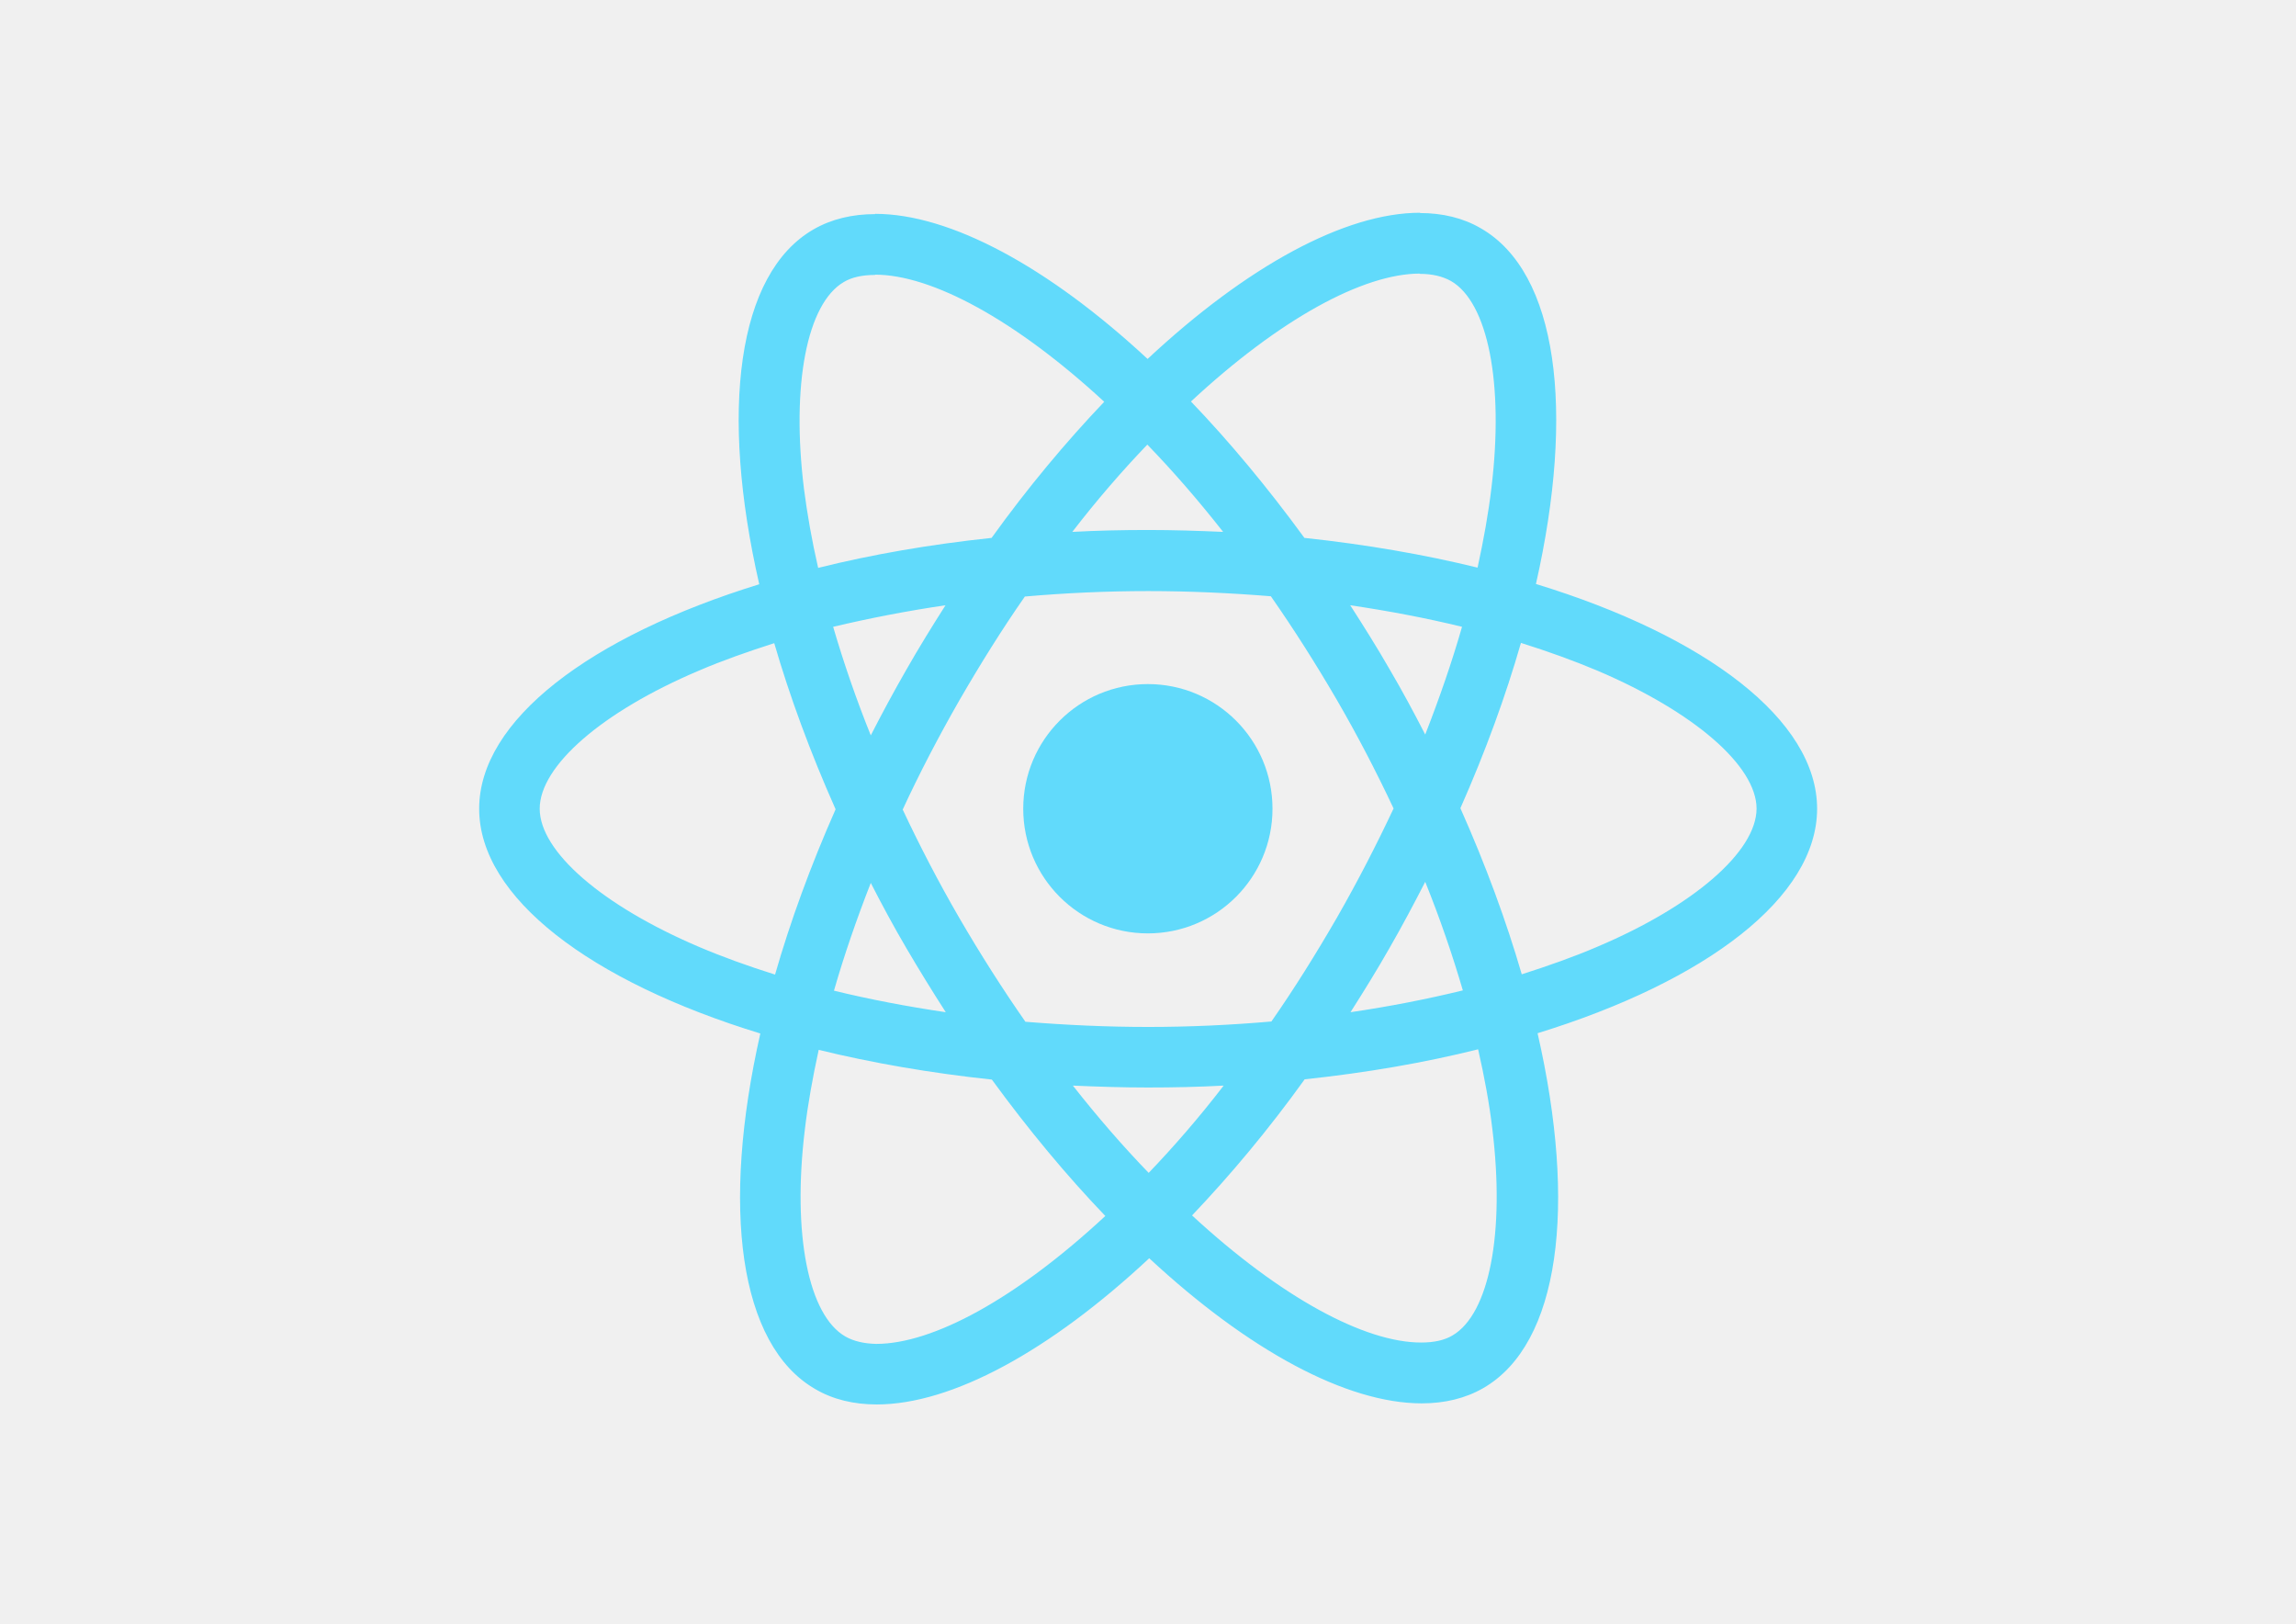
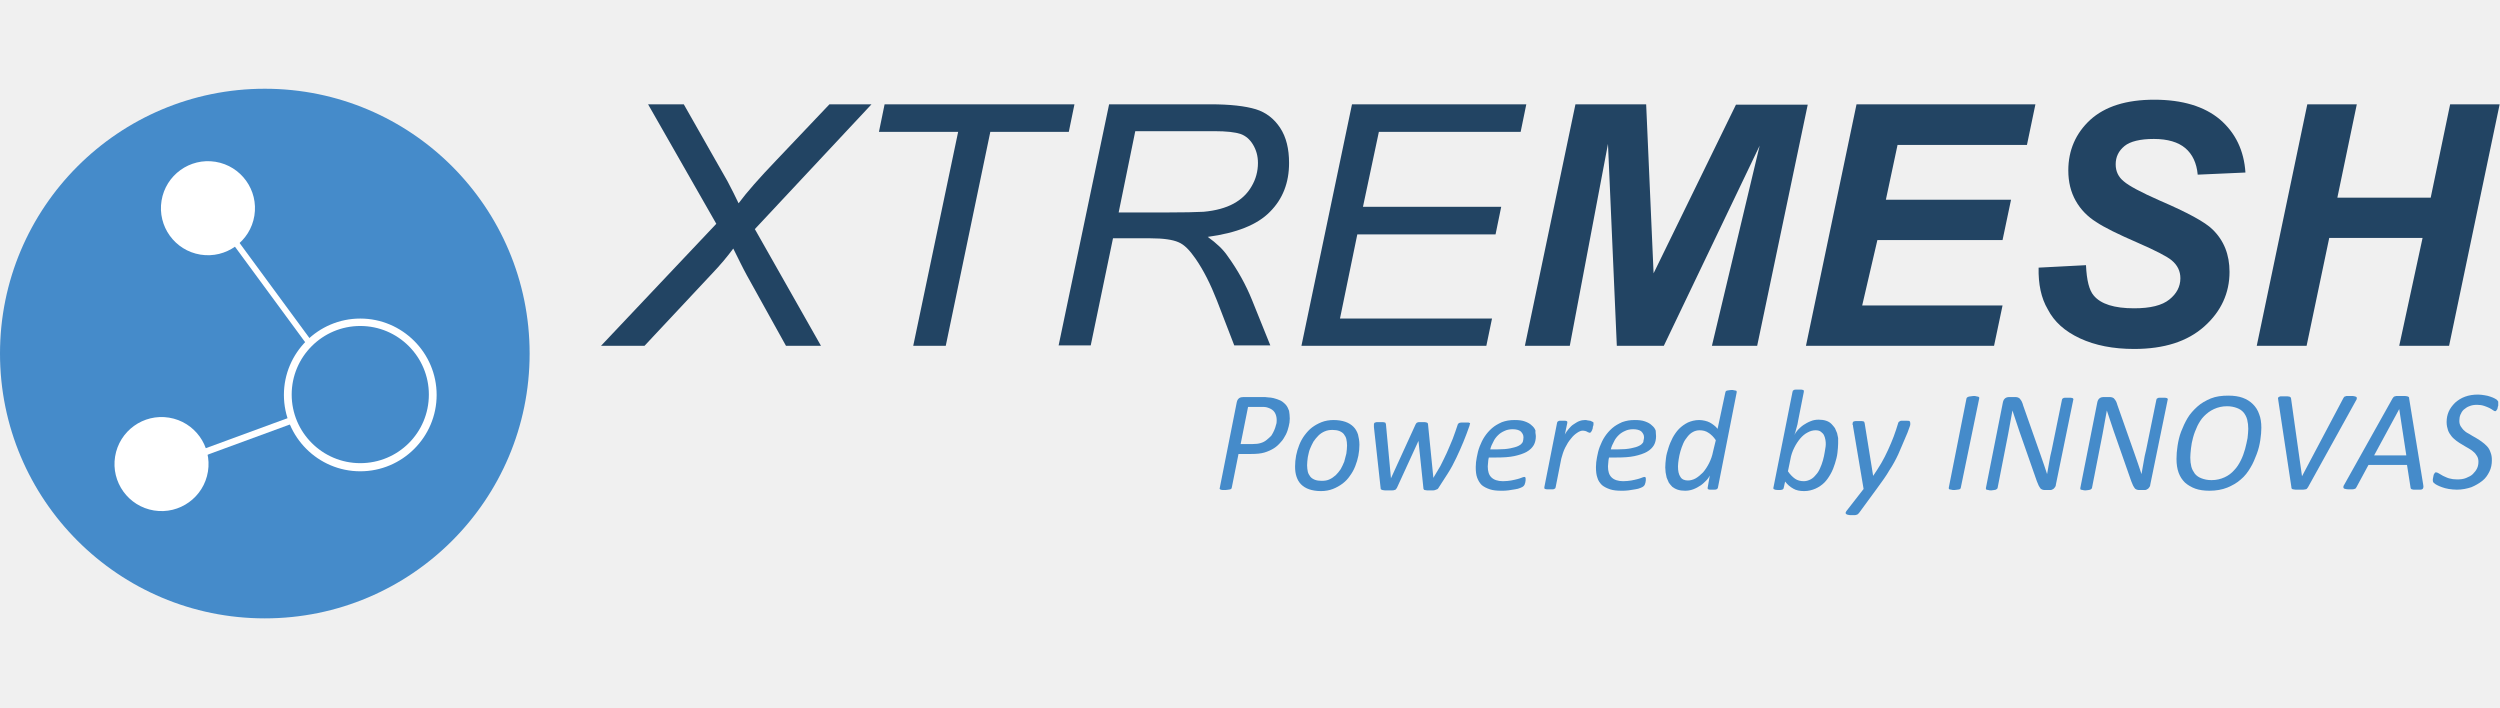
- <svg xmlns="http://www.w3.org/2000/svg" viewBox="0 0 841.9 595.3">
-   <g fill="#61DAFB">
-     <path d="M666.3 296.5c0-32.5-40.7-63.3-103.1-82.4 14.4-63.6 8-114.2-20.2-130.4-6.5-3.8-14.1-5.6-22.4-5.6v22.3c4.6 0 8.3.9 11.4 2.6 13.6 7.8 19.5 37.5 14.9 75.7-1.1 9.4-2.9 19.3-5.1 29.4-19.6-4.8-41-8.5-63.5-10.9-13.5-18.5-27.5-35.3-41.6-50 32.6-30.3 63.2-46.9 84-46.9V78c-27.5 0-63.5 19.6-99.9 53.6-36.4-33.8-72.4-53.2-99.9-53.2v22.3c20.7 0 51.4 16.5 84 46.6-14 14.7-28 31.4-41.3 49.9-22.6 2.4-44 6.1-63.6 11-2.3-10-4-19.7-5.2-29-4.7-38.2 1.1-67.9 14.6-75.8 3-1.8 6.9-2.6 11.5-2.6V78.5c-8.4 0-16 1.8-22.6 5.6-28.1 16.2-34.4 66.7-19.9 130.1-62.2 19.2-102.7 49.9-102.7 82.3 0 32.5 40.7 63.3 103.1 82.4-14.4 63.6-8 114.2 20.2 130.4 6.5 3.8 14.1 5.6 22.5 5.6 27.5 0 63.5-19.6 99.9-53.6 36.4 33.8 72.4 53.2 99.9 53.2 8.4 0 16-1.8 22.6-5.6 28.1-16.2 34.4-66.7 19.9-130.1 62-19.1 102.5-49.9 102.5-82.3zm-130.2-66.7c-3.7 12.9-8.3 26.2-13.5 39.5-4.1-8-8.4-16-13.1-24-4.6-8-9.5-15.8-14.4-23.4 14.2 2.1 27.9 4.7 41 7.9zm-45.8 106.5c-7.8 13.5-15.8 26.3-24.1 38.2-14.9 1.3-30 2-45.2 2-15.1 0-30.2-.7-45-1.9-8.3-11.9-16.4-24.6-24.2-38-7.6-13.1-14.5-26.4-20.8-39.8 6.2-13.4 13.2-26.8 20.7-39.9 7.8-13.5 15.8-26.3 24.1-38.2 14.9-1.3 30-2 45.2-2 15.1 0 30.2.7 45 1.9 8.3 11.9 16.4 24.6 24.2 38 7.6 13.1 14.5 26.4 20.8 39.8-6.3 13.4-13.2 26.8-20.7 39.9zm32.3-13c5.4 13.4 10 26.8 13.8 39.8-13.1 3.2-26.9 5.9-41.2 8 4.9-7.7 9.8-15.6 14.4-23.7 4.6-8 8.9-16.1 13-24.1zM421.2 430c-9.3-9.6-18.6-20.3-27.8-32 9 .4 18.2.7 27.5.7 9.4 0 18.7-.2 27.8-.7-9 11.7-18.3 22.4-27.5 32zm-74.4-58.9c-14.2-2.1-27.9-4.7-41-7.9 3.7-12.9 8.3-26.2 13.5-39.5 4.1 8 8.4 16 13.1 24 4.7 8 9.5 15.8 14.4 23.4zM420.7 163c9.3 9.6 18.6 20.3 27.8 32-9-.4-18.2-.7-27.5-.7-9.4 0-18.7.2-27.8.7 9-11.7 18.3-22.4 27.5-32zm-74 58.9c-4.9 7.7-9.8 15.6-14.4 23.7-4.6 8-8.9 16-13 24-5.4-13.4-10-26.8-13.8-39.8 13.1-3.1 26.9-5.8 41.2-7.9zm-90.5 125.2c-35.4-15.1-58.3-34.9-58.3-50.6 0-15.7 22.9-35.6 58.3-50.6 8.6-3.7 18-7 27.7-10.1 5.7 19.6 13.2 40 22.5 60.9-9.2 20.8-16.6 41.1-22.2 60.6-9.9-3.1-19.3-6.5-28-10.2zM310 490c-13.6-7.8-19.5-37.5-14.9-75.7 1.1-9.4 2.9-19.3 5.1-29.4 19.6 4.8 41 8.5 63.5 10.9 13.5 18.5 27.5 35.3 41.6 50-32.6 30.3-63.2 46.9-84 46.9-4.5-.1-8.3-1-11.3-2.7zm237.2-76.2c4.7 38.2-1.1 67.9-14.6 75.8-3 1.8-6.9 2.6-11.5 2.6-20.7 0-51.4-16.5-84-46.6 14-14.7 28-31.4 41.3-49.9 22.6-2.4 44-6.1 63.6-11 2.3 10.1 4.1 19.8 5.2 29.1zm38.5-66.7c-8.6 3.7-18 7-27.7 10.1-5.7-19.6-13.2-40-22.5-60.9 9.2-20.8 16.6-41.1 22.2-60.6 9.9 3.1 19.3 6.5 28.1 10.2 35.4 15.1 58.3 34.9 58.3 50.6-.1 15.7-23 35.6-58.4 50.6zM320.8 78.4z" />
-     <circle cx="420.9" cy="296.5" r="45.7" />
-     <path d="M520.5 78.1z" />
+ <svg xmlns="http://www.w3.org/2000/svg" version="1.1" id="Warstwa_1" x="0px" y="0px" viewBox="0 0 707.1 200" style="enable-background:new 0 0 707.1 200;" xml:space="preserve">
+   <style type="text/css">
+ 	.st0{fill-rule:evenodd;clip-rule:evenodd;fill:#458BCA;}
+ 	.st1{fill:#FFFFFF;}
+ 	.st2{fill:#224463;}
+ 	.st3{fill:#458BCA;}
+ </style>
+   <g>
+     <g>
+       <g id="Forme_1_5_">
+         <g>
+           <circle class="st0" cx="74.9" cy="100" r="74.9" />
+         </g>
+       </g>
+       <ellipse transform="matrix(0.1602 -0.9871 0.9871 0.1602 -8.7573 107.5927)" class="st1" cx="58.9" cy="58.9" rx="13.3" ry="13.3" />
+       <rect x="57.3" y="122.4" transform="matrix(0.9387 -0.3446 0.3446 0.9387 -38.1864 31.7703)" class="st1" width="25.9" height="1.9" />
+       <ellipse transform="matrix(0.1602 -0.9871 0.9871 0.1602 -91.2433 155.3316)" class="st1" cx="45.7" cy="131.3" rx="13.3" ry="13.3" />
+       <polygon class="st1" points="63.9,66.3 64.8,64.7 88.1,96.4 87.2,98   " />
+       <path class="st1" d="M101.9,90.1c-11.9,0-21.6,9.7-21.6,21.6c0,11.9,9.7,21.6,21.6,21.6c11.9,0,21.6-9.7,21.6-21.6    C123.5,99.8,113.8,90.1,101.9,90.1z M101.9,131c-10.7,0-19.4-8.7-19.4-19.4c0-10.7,8.7-19.4,19.4-19.4c10.7,0,19.4,8.7,19.4,19.4    C121.3,122.4,112.6,131,101.9,131z" />
+     </g>
+     <g>
+       <path class="st2" d="M170,97.8l32.6-34.5l-19.3-33.8h10.1l8.8,15.5c2.3,4.1,3.7,6.4,4,7.1c0.8,1.5,1.7,3.3,2.7,5.4    c2.3-3.1,5.9-7.2,10.7-12.2l15-15.8h11.9l-33,35.3l18.7,33h-9.9l-11.1-20c-1.1-2-2.3-4.5-3.8-7.5c-1.7,2.3-3.7,4.7-6.1,7.2    l-19,20.3H170z" />
+       <path class="st2" d="M258.3,97.8L271,37.3h-22.4l1.6-7.8h53.7l-1.6,7.8h-22.2l-12.6,60.5H258.3z" />
+       <path class="st2" d="M299.4,97.8l14.3-68.3h28.6c5.7,0,9.9,0.5,12.9,1.4c2.9,0.9,5.2,2.7,6.9,5.3c1.7,2.6,2.5,5.9,2.5,9.9    c0,5.6-1.8,10.2-5.4,13.8c-3.6,3.7-9.5,6-17.6,7.1c2.5,1.8,4.4,3.6,5.6,5.4c2.9,4,5.2,8.2,6.9,12.4l5.2,12.9h-10.2l-4.9-12.7    c-1.8-4.6-3.8-8.6-6.1-11.9c-1.6-2.3-3.1-3.9-4.8-4.6c-1.6-0.7-4.2-1.1-7.9-1.1h-10.6l-6.3,30.3H299.4z M316.4,60.1H329    c5.8,0,9.6-0.1,11.4-0.2c3.4-0.3,6.3-1.1,8.5-2.3c2.2-1.2,3.9-2.8,5.1-4.9c1.2-2,1.8-4.3,1.8-6.6c0-2-0.5-3.7-1.4-5.2    c-0.9-1.5-2.1-2.5-3.5-3c-1.5-0.5-3.9-0.8-7.5-0.8h-22.3L316.4,60.1z" />
+       <path class="st2" d="M368.1,97.8l14.3-68.3h49.3l-1.6,7.8h-40.1l-4.5,21.2h39.1l-1.6,7.8h-39.1l-4.9,23.8h43l-1.6,7.7H368.1z" />
+       <path class="st2" d="M470.6,97.8h-13.3l-2.5-57.1L444,97.8h-12.7l14.3-68.3h20l2.1,47.8L491,29.6h20.3L497,97.8h-12.8l13.5-56.6    L470.6,97.8z" />
+       <path class="st2" d="M510.8,97.8l14.3-68.3h50.6L573.3,41h-36.6l-3.3,15.5h35.4l-2.4,11.4h-35.4l-4.3,18.5h39.7l-2.4,11.4H510.8z" />
+       <path class="st2" d="M576.6,75.7L590,75c0.2,4.3,0.9,7.1,2.2,8.6c2,2.4,5.8,3.6,11.4,3.6c4.6,0,7.9-0.8,10-2.5    c2-1.6,3.1-3.6,3.1-6c0-2-0.8-3.7-2.5-5.1c-1.2-1-4.4-2.7-9.7-5c-5.3-2.3-9.2-4.2-11.6-5.8c-2.4-1.5-4.4-3.5-5.8-6    c-1.4-2.5-2.1-5.3-2.1-8.6c0-5.7,2.1-10.5,6.2-14.3c4.2-3.8,10.2-5.7,18.1-5.7c8,0,14.2,1.9,18.6,5.6c4.4,3.8,6.8,8.8,7.2,15    l-13.5,0.6c-0.3-3.3-1.5-5.8-3.5-7.5c-2-1.7-5-2.6-8.9-2.6c-3.9,0-6.7,0.7-8.3,2c-1.7,1.4-2.5,3.1-2.5,5.2c0,2,0.8,3.6,2.3,4.8    c1.5,1.3,4.9,3.1,10.1,5.4c7.9,3.4,12.9,6.1,15,8.2c3.2,3.1,4.8,7.1,4.8,12c0,6-2.4,11.2-7.1,15.4c-4.8,4.3-11.4,6.4-19.9,6.4    c-5.9,0-11-1-15.3-3c-4.3-2-7.3-4.7-9.1-8.2C577.3,84.3,576.5,80.3,576.6,75.7z" />
+       <path class="st2" d="M685.2,67.3h-26.4l-6.4,30.5h-14.1l14.3-68.3h14l-5.5,26.4h26.4l5.5-26.4h14l-14.3,68.3h-14.1L685.2,67.3z" />
+     </g>
+     <g>
+       <path class="st3" d="M364.8,118.4c0,0.7-0.1,1.5-0.3,2.2c-0.2,0.8-0.4,1.5-0.8,2.3c-0.4,0.7-0.8,1.5-1.4,2.1    c-0.6,0.7-1.2,1.3-2,1.8c-0.8,0.5-1.7,0.9-2.7,1.2c-1,0.3-2.3,0.4-3.7,0.4h-3.6l-1.9,9.5c0,0.1-0.1,0.2-0.1,0.3    c-0.1,0.1-0.2,0.1-0.3,0.2c-0.2,0-0.3,0.1-0.6,0.1c-0.2,0-0.5,0.1-0.8,0.1c-0.3,0-0.6,0-0.8,0c-0.2,0-0.4-0.1-0.5-0.1    c-0.1,0-0.2-0.1-0.3-0.2c0-0.1-0.1-0.2,0-0.3l4.8-24.2c0.1-0.5,0.3-0.9,0.7-1.2c0.3-0.2,0.7-0.3,1.2-0.3h5.2c0.7,0,1.3,0,1.8,0.1    c0.5,0,1,0.1,1.5,0.2c0.7,0.2,1.4,0.4,2,0.7c0.6,0.3,1.1,0.8,1.5,1.2c0.4,0.5,0.7,1.1,0.9,1.7    C364.7,116.9,364.8,117.6,364.8,118.4z M361.1,118.8c0-0.8-0.2-1.6-0.6-2.2c-0.4-0.6-1-1-1.9-1.3c-0.3-0.1-0.7-0.2-1.1-0.2    c-0.4,0-0.8,0-1.3,0H353l-2.1,10.5h3.3c1,0,1.8-0.1,2.4-0.3c0.7-0.2,1.2-0.5,1.7-0.9c0.5-0.4,0.9-0.8,1.3-1.2    c0.3-0.5,0.6-1,0.8-1.5c0.2-0.5,0.4-1,0.5-1.5C361.1,119.7,361.1,119.2,361.1,118.8z" />
+       <path class="st3" d="M384.5,125.8c0,1-0.1,2-0.3,3.1c-0.2,1-0.5,2-0.9,3c-0.4,1-0.9,1.9-1.5,2.7c-0.6,0.9-1.3,1.6-2.1,2.2    c-0.8,0.6-1.7,1.1-2.7,1.5c-1,0.4-2.2,0.6-3.4,0.6c-1.3,0-2.4-0.2-3.3-0.5c-0.9-0.3-1.7-0.8-2.3-1.4c-0.6-0.6-1-1.3-1.3-2.2    c-0.3-0.9-0.4-1.8-0.4-2.9c0-1,0.1-2,0.3-3.1c0.2-1,0.5-2,0.9-3c0.4-1,0.9-1.9,1.5-2.7s1.3-1.6,2.1-2.2c0.8-0.6,1.7-1.1,2.7-1.5    c1-0.4,2.2-0.6,3.4-0.6c1.3,0,2.4,0.2,3.3,0.5c0.9,0.3,1.7,0.8,2.3,1.4c0.6,0.6,1,1.3,1.3,2.2    C384.3,123.7,384.5,124.7,384.5,125.8z M381,126c0-0.7-0.1-1.3-0.2-1.8c-0.1-0.5-0.4-1-0.7-1.4c-0.3-0.4-0.8-0.7-1.3-0.9    c-0.5-0.2-1.2-0.3-1.9-0.3c-0.8,0-1.5,0.1-2.2,0.4c-0.7,0.3-1.3,0.7-1.8,1.2c-0.5,0.5-1,1.1-1.4,1.7c-0.4,0.7-0.7,1.4-1,2.1    c-0.3,0.7-0.4,1.5-0.6,2.3c-0.1,0.8-0.2,1.6-0.2,2.3c0,0.7,0.1,1.3,0.2,1.8c0.1,0.5,0.4,1,0.7,1.4c0.3,0.4,0.8,0.7,1.3,0.9    c0.5,0.2,1.2,0.3,1.9,0.3c0.8,0,1.6-0.1,2.2-0.4c0.7-0.3,1.2-0.7,1.8-1.2c0.5-0.5,1-1.1,1.4-1.7c0.4-0.7,0.7-1.4,1-2.1    c0.2-0.8,0.4-1.5,0.6-2.3C380.9,127.5,381,126.7,381,126z" />
+       <path class="st3" d="M415.8,119.6c0,0.1,0,0.3-0.1,0.5c0,0.2-0.1,0.3-0.1,0.4c-0.5,1.5-1.1,3-1.7,4.5s-1.3,3-2,4.5    c-0.7,1.5-1.5,3-2.4,4.4s-1.8,2.8-2.7,4.2c-0.1,0.1-0.2,0.3-0.4,0.3c-0.1,0.1-0.3,0.1-0.5,0.2s-0.4,0.1-0.6,0.1    c-0.2,0-0.5,0-0.8,0c-0.4,0-0.6,0-0.9,0c-0.2,0-0.4-0.1-0.6-0.1s-0.2-0.1-0.3-0.2c-0.1-0.1-0.1-0.2-0.1-0.3l-1.4-13.4l-6.1,13.3    c-0.1,0.1-0.2,0.3-0.3,0.4c-0.1,0.1-0.2,0.2-0.4,0.2c-0.2,0.1-0.4,0.1-0.7,0.1c-0.3,0-0.6,0-1,0c-0.4,0-0.7,0-1,0    c-0.3,0-0.5-0.1-0.7-0.1c-0.2-0.1-0.3-0.1-0.4-0.2c-0.1-0.1-0.1-0.2-0.1-0.3l-1.9-17.3c0-0.1,0-0.2,0-0.4c0-0.1,0-0.2,0-0.3    c0-0.2,0-0.3,0.1-0.4c0.1-0.1,0.1-0.2,0.3-0.2c0.1-0.1,0.3-0.1,0.5-0.1c0.2,0,0.5,0,0.9,0c0.4,0,0.6,0,0.8,0    c0.2,0,0.4,0.1,0.5,0.1c0.1,0,0.2,0.1,0.2,0.2c0,0.1,0.1,0.2,0.1,0.3l1.4,15.1v0.2l0.1-0.2l6.9-15.1c0.1-0.1,0.1-0.2,0.2-0.3    c0.1-0.1,0.2-0.2,0.3-0.2c0.1-0.1,0.3-0.1,0.5-0.1c0.2,0,0.5,0,0.8,0c0.3,0,0.6,0,0.8,0c0.2,0,0.4,0.1,0.5,0.1    c0.1,0,0.2,0.1,0.3,0.2c0.1,0.1,0.1,0.2,0.1,0.3l1.5,15v0.2l0.1-0.2c0.6-1,1.2-2,1.9-3.2c0.6-1.2,1.2-2.4,1.8-3.7s1.1-2.6,1.7-4    c0.5-1.4,1-2.7,1.4-4c0-0.1,0.1-0.2,0.2-0.3c0.1-0.1,0.2-0.2,0.3-0.2c0.1,0,0.3-0.1,0.6-0.1c0.2,0,0.5,0,0.9,0c0.3,0,0.6,0,0.8,0    c0.2,0,0.4,0,0.5,0.1c0.1,0,0.2,0.1,0.2,0.1C415.8,119.4,415.8,119.5,415.8,119.6z" />
+       <path class="st3" d="M434.4,123.4c0,0.9-0.2,1.8-0.6,2.5s-1.1,1.4-2,1.9c-0.9,0.5-2.1,0.9-3.5,1.2c-1.4,0.3-3.1,0.4-5.1,0.4h-2.1    c-0.1,0.4-0.2,0.9-0.2,1.3c0,0.4-0.1,0.8-0.1,1.2c0,1.4,0.3,2.4,1,3.1c0.7,0.7,1.8,1.1,3.3,1.1c0.9,0,1.6-0.1,2.3-0.2    c0.7-0.1,1.3-0.3,1.8-0.4c0.5-0.1,0.9-0.3,1.2-0.4c0.3-0.1,0.5-0.2,0.7-0.2s0.2,0,0.3,0.1c0.1,0.1,0.1,0.2,0.1,0.4    c0,0.1,0,0.3,0,0.5c0,0.2-0.1,0.4-0.1,0.6c-0.1,0.2-0.1,0.4-0.2,0.6c-0.1,0.2-0.2,0.3-0.3,0.4c-0.2,0.2-0.4,0.3-0.9,0.5    c-0.4,0.2-0.9,0.3-1.5,0.4c-0.6,0.1-1.2,0.2-1.9,0.3c-0.7,0.1-1.3,0.1-2,0.1c-1.2,0-2.3-0.1-3.2-0.4s-1.7-0.7-2.3-1.2    c-0.6-0.6-1-1.3-1.3-2.1c-0.3-0.8-0.4-1.8-0.4-3c0-0.9,0.1-1.8,0.3-2.8c0.2-1,0.4-2,0.8-3c0.4-1,0.8-1.9,1.4-2.8    c0.6-0.9,1.3-1.7,2.1-2.4c0.8-0.7,1.7-1.2,2.8-1.7c1.1-0.4,2.2-0.6,3.6-0.6c1.1,0,2.1,0.1,2.9,0.4c0.8,0.3,1.4,0.6,1.9,1.1    c0.5,0.4,0.9,0.9,1.1,1.5C434.2,122.4,434.4,122.9,434.4,123.4z M430.9,123.7c0-0.7-0.3-1.2-0.8-1.7c-0.5-0.4-1.3-0.6-2.3-0.6    c-0.9,0-1.7,0.2-2.3,0.5c-0.7,0.3-1.3,0.7-1.8,1.2c-0.5,0.5-1,1.1-1.3,1.8c-0.4,0.7-0.7,1.4-0.9,2.2h2.1c1.4,0,2.6-0.1,3.6-0.3    c1-0.2,1.7-0.4,2.3-0.7s1-0.7,1.2-1.1C430.8,124.6,430.9,124.2,430.9,123.7z" />
+       <path class="st3" d="M450.7,119.7c0,0.1,0,0.2,0,0.3c0,0.2,0,0.3-0.1,0.5s-0.1,0.4-0.1,0.6c-0.1,0.2-0.1,0.4-0.2,0.6    c-0.1,0.2-0.2,0.3-0.3,0.5c-0.1,0.1-0.2,0.2-0.3,0.2c-0.1,0-0.2,0-0.4-0.1c-0.1,0-0.3-0.1-0.4-0.2c-0.2-0.1-0.3-0.1-0.5-0.2    c-0.2,0-0.4-0.1-0.7-0.1c-0.5,0-1,0.2-1.6,0.6c-0.6,0.4-1.2,0.9-1.8,1.7c-0.6,0.7-1.1,1.5-1.6,2.5c-0.5,1-0.8,2-1.1,3.1l-1.6,8.1    c0,0.1-0.1,0.2-0.1,0.3c-0.1,0.1-0.2,0.1-0.3,0.2c-0.1,0.1-0.3,0.1-0.5,0.1c-0.2,0-0.5,0-0.8,0c-0.3,0-0.6,0-0.8,0    c-0.2,0-0.4-0.1-0.5-0.1c-0.1-0.1-0.2-0.1-0.2-0.2c0-0.1,0-0.2,0-0.3l3.6-18.2c0-0.1,0.1-0.2,0.1-0.3c0.1-0.1,0.2-0.1,0.3-0.2    c0.1-0.1,0.3-0.1,0.5-0.1c0.2,0,0.4,0,0.7,0c0.3,0,0.5,0,0.7,0c0.2,0,0.3,0.1,0.4,0.1c0.1,0.1,0.2,0.1,0.2,0.2c0,0.1,0,0.2,0,0.3    l-0.7,3.3c0.3-0.6,0.7-1.1,1.1-1.6c0.4-0.5,0.9-1,1.4-1.3s1-0.7,1.6-0.9c0.5-0.2,1.1-0.3,1.6-0.3c0.2,0,0.5,0,0.7,0.1    c0.2,0,0.5,0.1,0.7,0.1c0.2,0,0.4,0.1,0.5,0.2c0.2,0.1,0.3,0.1,0.4,0.2C450.7,119.4,450.7,119.6,450.7,119.7z" />
+       <path class="st3" d="M468.4,123.4c0,0.9-0.2,1.8-0.6,2.5c-0.4,0.7-1.1,1.4-2,1.9c-0.9,0.5-2.1,0.9-3.5,1.2    c-1.4,0.3-3.1,0.4-5.1,0.4h-2.1c-0.1,0.4-0.2,0.9-0.2,1.3c0,0.4-0.1,0.8-0.1,1.2c0,1.4,0.3,2.4,1,3.1c0.7,0.7,1.8,1.1,3.3,1.1    c0.9,0,1.6-0.1,2.3-0.2c0.7-0.1,1.3-0.3,1.8-0.4c0.5-0.1,0.9-0.3,1.2-0.4c0.3-0.1,0.5-0.2,0.7-0.2c0.1,0,0.2,0,0.3,0.1    c0.1,0.1,0.1,0.2,0.1,0.4c0,0.1,0,0.3,0,0.5c0,0.2-0.1,0.4-0.1,0.6c-0.1,0.2-0.1,0.4-0.2,0.6c-0.1,0.2-0.2,0.3-0.3,0.4    c-0.2,0.2-0.4,0.3-0.9,0.5c-0.4,0.2-0.9,0.3-1.5,0.4c-0.6,0.1-1.2,0.2-1.9,0.3c-0.7,0.1-1.4,0.1-2,0.1c-1.2,0-2.3-0.1-3.2-0.4    c-0.9-0.3-1.7-0.7-2.3-1.2c-0.6-0.6-1.1-1.3-1.3-2.1c-0.3-0.8-0.4-1.8-0.4-3c0-0.9,0.1-1.8,0.3-2.8c0.2-1,0.4-2,0.8-3    c0.4-1,0.8-1.9,1.4-2.8c0.6-0.9,1.3-1.7,2.1-2.4c0.8-0.7,1.7-1.2,2.8-1.7c1.1-0.4,2.2-0.6,3.6-0.6c1.1,0,2.1,0.1,2.9,0.4    c0.8,0.3,1.4,0.6,1.9,1.1c0.5,0.4,0.9,0.9,1.1,1.5C468.3,122.4,468.4,122.9,468.4,123.4z M465,123.7c0-0.7-0.3-1.2-0.8-1.7    c-0.5-0.4-1.3-0.6-2.3-0.6c-0.9,0-1.7,0.2-2.3,0.5c-0.7,0.3-1.3,0.7-1.8,1.2c-0.5,0.5-1,1.1-1.3,1.8c-0.4,0.7-0.7,1.4-0.9,2.2h2.1    c1.4,0,2.6-0.1,3.6-0.3c1-0.2,1.7-0.4,2.3-0.7c0.6-0.3,1-0.7,1.2-1.1C464.8,124.6,465,124.2,465,123.7z" />
+       <path class="st3" d="M485.9,137.9c0,0.2-0.2,0.4-0.4,0.5c-0.2,0.1-0.6,0.1-1.2,0.1c-0.3,0-0.5,0-0.7,0c-0.2,0-0.3-0.1-0.4-0.1    c-0.1,0-0.2-0.1-0.2-0.2c0-0.1,0-0.2,0-0.3l0.6-3.4c-0.2,0.4-0.5,0.9-1,1.4c-0.5,0.5-1,1-1.6,1.4s-1.3,0.8-2.1,1.1    s-1.6,0.4-2.3,0.4c-0.8,0-1.5-0.1-2.1-0.3c-0.6-0.2-1.1-0.5-1.5-0.8c-0.4-0.4-0.7-0.8-1-1.2c-0.2-0.5-0.4-0.9-0.6-1.4    c-0.1-0.5-0.2-1-0.3-1.5c0-0.5-0.1-1-0.1-1.4c0-0.8,0.1-1.7,0.2-2.6c0.1-1,0.4-1.9,0.7-2.9s0.7-1.9,1.2-2.9    c0.5-0.9,1.1-1.8,1.8-2.5c0.7-0.7,1.5-1.3,2.5-1.8c0.9-0.4,2-0.7,3.2-0.7c0.6,0,1.1,0.1,1.6,0.2c0.5,0.1,1,0.3,1.4,0.5    c0.4,0.2,0.8,0.5,1.2,0.8c0.4,0.3,0.7,0.6,1,1L488,111c0-0.1,0.1-0.2,0.1-0.3c0.1-0.1,0.2-0.2,0.3-0.2c0.1,0,0.3-0.1,0.5-0.1    c0.2,0,0.5-0.1,0.8-0.1c0.3,0,0.6,0,0.8,0.1c0.2,0,0.4,0.1,0.5,0.1c0.1,0,0.2,0.1,0.2,0.2c0,0.1,0,0.2,0,0.3L485.9,137.9z     M485.3,124.5c-0.6-0.9-1.3-1.6-2.1-2.1c-0.7-0.5-1.6-0.7-2.5-0.7c-0.7,0-1.4,0.2-1.9,0.5c-0.6,0.3-1.1,0.8-1.5,1.3    c-0.5,0.6-0.9,1.2-1.2,1.9c-0.3,0.7-0.6,1.5-0.8,2.2c-0.2,0.8-0.4,1.5-0.5,2.3c-0.1,0.7-0.2,1.4-0.2,2c0,1.3,0.2,2.3,0.7,3    c0.4,0.7,1.2,1,2.1,1c0.7,0,1.5-0.2,2.2-0.6c0.7-0.4,1.4-1,2.1-1.7c0.6-0.7,1.2-1.6,1.7-2.6c0.5-1,0.9-2.1,1.1-3.2L485.3,124.5z" />
+       <path class="st3" d="M519.9,125.4c0,0.8-0.1,1.7-0.2,2.7c-0.1,1-0.4,2-0.7,3s-0.7,2-1.2,2.9c-0.5,0.9-1.1,1.8-1.8,2.5    c-0.7,0.7-1.6,1.3-2.5,1.7c-0.9,0.4-2,0.7-3.2,0.7c-1.2,0-2.3-0.2-3.1-0.7c-0.9-0.5-1.6-1.1-2.3-2l-0.4,1.8c0,0.2-0.2,0.4-0.4,0.5    c-0.3,0.1-0.7,0.1-1.2,0.1c-0.6,0-0.9-0.1-1.1-0.2c-0.2-0.1-0.3-0.3-0.2-0.5l5.4-27.1c0-0.1,0.1-0.2,0.1-0.3    c0.1-0.1,0.2-0.1,0.3-0.2c0.1-0.1,0.3-0.1,0.5-0.1c0.2,0,0.5,0,0.8,0c0.3,0,0.6,0,0.8,0c0.2,0,0.4,0.1,0.5,0.1    c0.1,0.1,0.2,0.1,0.2,0.2c0,0.1,0,0.2,0,0.3l-1.6,8.1c-0.1,0.4-0.1,0.7-0.2,1.1c-0.1,0.4-0.2,0.8-0.3,1.1    c-0.1,0.4-0.2,0.7-0.3,1.1c-0.1,0.3-0.2,0.6-0.3,0.9c0.2-0.5,0.6-1,1-1.5c0.5-0.5,1-1,1.6-1.4s1.3-0.8,2.1-1.1    c0.7-0.3,1.5-0.4,2.2-0.4c0.8,0,1.5,0.1,2.1,0.3c0.6,0.2,1.1,0.5,1.5,0.9c0.4,0.4,0.7,0.8,1,1.2c0.2,0.5,0.4,0.9,0.6,1.4    c0.1,0.5,0.2,1,0.3,1.4C519.9,124.6,519.9,125,519.9,125.4z M516.4,125.7c0-0.4,0-0.8-0.1-1.3c-0.1-0.5-0.2-0.9-0.4-1.3    c-0.2-0.4-0.5-0.7-0.9-1c-0.4-0.3-0.9-0.4-1.5-0.4c-0.7,0-1.5,0.2-2.2,0.6c-0.8,0.4-1.5,1-2.1,1.7c-0.6,0.7-1.2,1.6-1.7,2.6    c-0.5,1-0.9,2.1-1.1,3.3l-0.7,3.4c0.6,0.9,1.3,1.6,2,2.1s1.6,0.7,2.5,0.7c0.7,0,1.3-0.2,1.9-0.5c0.6-0.3,1.1-0.8,1.5-1.3    c0.5-0.5,0.9-1.2,1.2-1.9c0.3-0.7,0.6-1.4,0.8-2.2c0.2-0.8,0.4-1.5,0.5-2.3S516.4,126.4,516.4,125.7z" />
+       <path class="st3" d="M540.3,119.6c0,0.1,0,0.3,0,0.5c0,0.2-0.1,0.3-0.1,0.4c-0.4,1.2-0.9,2.5-1.5,3.8s-1.1,2.7-1.8,4.2    c-0.7,1.5-1.5,3-2.5,4.5c-0.9,1.6-2.1,3.2-3.4,5l-5.2,7.1c-0.1,0.1-0.2,0.2-0.3,0.3c-0.1,0.1-0.3,0.2-0.4,0.2    c-0.2,0.1-0.4,0.1-0.6,0.1c-0.2,0-0.5,0-0.9,0c-0.4,0-0.7,0-0.9-0.1c-0.2,0-0.4-0.1-0.5-0.2c-0.1-0.1-0.2-0.2-0.2-0.3    c0-0.1,0.1-0.3,0.2-0.5l4.9-6.3l-3-17.8c0-0.2,0-0.3-0.1-0.4s0-0.2,0-0.3c0-0.1,0-0.3,0.1-0.4c0-0.1,0.1-0.2,0.3-0.2    c0.1-0.1,0.3-0.1,0.5-0.1c0.2,0,0.5,0,0.8,0c0.4,0,0.7,0,0.9,0c0.2,0,0.4,0.1,0.5,0.1c0.1,0,0.2,0.1,0.2,0.2    c0,0.1,0.1,0.2,0.1,0.3l2.4,14.9h0c0.8-1.2,1.6-2.4,2.3-3.6c0.7-1.2,1.3-2.4,1.9-3.7s1.1-2.5,1.6-3.8c0.5-1.3,0.9-2.6,1.3-3.9    c0-0.1,0.1-0.2,0.2-0.3c0.1-0.1,0.2-0.1,0.3-0.2c0.1-0.1,0.3-0.1,0.6-0.1c0.2,0,0.5,0,0.9,0c0.6,0,1,0,1.2,0.1    C540.2,119.3,540.3,119.4,540.3,119.6z" />
+       <path class="st3" d="M554.6,137.9c0,0.1-0.1,0.2-0.1,0.3c-0.1,0.1-0.2,0.1-0.3,0.2c-0.1,0-0.3,0.1-0.6,0.1c-0.2,0-0.5,0.1-0.8,0.1    c-0.4,0-0.6,0-0.9-0.1c-0.2,0-0.4-0.1-0.5-0.1c-0.1,0-0.2-0.1-0.2-0.2c0-0.1,0-0.2,0-0.3l5-25.2c0-0.1,0.1-0.2,0.2-0.3    c0.1-0.1,0.2-0.1,0.4-0.2c0.1,0,0.3-0.1,0.6-0.1c0.2,0,0.5-0.1,0.8-0.1c0.3,0,0.6,0,0.8,0.1c0.2,0,0.4,0.1,0.5,0.1    c0.1,0,0.2,0.1,0.3,0.2c0,0.1,0,0.2,0,0.3L554.6,137.9z" />
+       <path class="st3" d="M581.5,137c0,0.3-0.1,0.5-0.2,0.7c-0.1,0.2-0.3,0.3-0.4,0.5c-0.2,0.1-0.3,0.2-0.5,0.3    c-0.2,0.1-0.4,0.1-0.5,0.1h-1.3c-0.4,0-0.6,0-0.9-0.1c-0.2-0.1-0.5-0.2-0.6-0.4c-0.2-0.2-0.3-0.5-0.5-0.8    c-0.1-0.3-0.3-0.7-0.5-1.2l-4.9-14c-0.3-1-0.7-2-1-3c-0.3-1-0.7-2-1-3h0c-0.2,1.1-0.4,2.2-0.6,3.3s-0.4,2.2-0.6,3.3l-3,15.3    c0,0.1-0.1,0.2-0.2,0.3c-0.1,0.1-0.2,0.1-0.3,0.2c-0.1,0-0.3,0.1-0.5,0.1c-0.2,0-0.5,0.1-0.8,0.1c-0.3,0-0.6,0-0.8-0.1    c-0.2,0-0.4-0.1-0.5-0.1c-0.1,0-0.2-0.1-0.2-0.2c0-0.1,0-0.2,0-0.3l4.8-24.2c0.1-0.5,0.3-0.9,0.7-1.2c0.3-0.2,0.7-0.3,1-0.3h1.6    c0.3,0,0.6,0,0.9,0.1c0.2,0.1,0.5,0.2,0.6,0.4c0.2,0.2,0.3,0.4,0.5,0.7c0.1,0.3,0.3,0.6,0.4,1.1l5,14.2c0.3,0.9,0.6,1.8,0.9,2.6    c0.3,0.9,0.6,1.8,0.9,2.7h0c0.2-1.1,0.4-2.3,0.6-3.4c0.2-1.2,0.4-2.3,0.7-3.4l2.9-14.2c0-0.1,0.1-0.2,0.1-0.3    c0.1-0.1,0.2-0.1,0.3-0.2c0.1-0.1,0.3-0.1,0.5-0.1c0.2,0,0.5,0,0.8,0c0.3,0,0.6,0,0.8,0c0.2,0,0.4,0.1,0.5,0.1    c0.1,0.1,0.2,0.1,0.2,0.2c0,0.1,0.1,0.2,0,0.3L581.5,137z" />
+       <path class="st3" d="M608.2,137c0,0.3-0.1,0.5-0.2,0.7c-0.1,0.2-0.3,0.3-0.4,0.5c-0.2,0.1-0.3,0.2-0.5,0.3    c-0.2,0.1-0.4,0.1-0.5,0.1h-1.3c-0.4,0-0.6,0-0.9-0.1c-0.2-0.1-0.5-0.2-0.6-0.4c-0.2-0.2-0.3-0.5-0.5-0.8    c-0.1-0.3-0.3-0.7-0.5-1.2l-4.9-14c-0.3-1-0.7-2-1-3c-0.3-1-0.7-2-1-3h0c-0.2,1.1-0.4,2.2-0.6,3.3s-0.4,2.2-0.6,3.3l-3,15.3    c0,0.1-0.1,0.2-0.2,0.3c-0.1,0.1-0.2,0.1-0.3,0.2c-0.1,0-0.3,0.1-0.5,0.1c-0.2,0-0.5,0.1-0.8,0.1c-0.3,0-0.6,0-0.8-0.1    c-0.2,0-0.4-0.1-0.5-0.1c-0.1,0-0.2-0.1-0.2-0.2c0-0.1,0-0.2,0-0.3l4.8-24.2c0.1-0.5,0.3-0.9,0.7-1.2c0.3-0.2,0.7-0.3,1-0.3h1.6    c0.3,0,0.6,0,0.9,0.1c0.2,0.1,0.5,0.2,0.6,0.4c0.2,0.2,0.3,0.4,0.5,0.7c0.1,0.3,0.3,0.6,0.4,1.1l5,14.2c0.3,0.9,0.6,1.8,0.9,2.6    c0.3,0.9,0.6,1.8,0.9,2.7h0c0.2-1.1,0.4-2.3,0.6-3.4c0.2-1.2,0.4-2.3,0.7-3.4l2.9-14.2c0-0.1,0.1-0.2,0.1-0.3    c0.1-0.1,0.2-0.1,0.3-0.2c0.1-0.1,0.3-0.1,0.5-0.1c0.2,0,0.5,0,0.8,0c0.3,0,0.6,0,0.8,0c0.2,0,0.4,0.1,0.5,0.1    c0.1,0.1,0.2,0.1,0.2,0.2c0,0.1,0.1,0.2,0,0.3L608.2,137z" />
+       <path class="st3" d="M639.6,121c0,1-0.1,2.2-0.3,3.5c-0.2,1.3-0.5,2.6-1,3.9s-1,2.6-1.8,3.9c-0.7,1.2-1.6,2.4-2.7,3.3    c-1.1,1-2.4,1.7-3.8,2.3c-1.5,0.6-3.2,0.9-5.1,0.9c-1.5,0-2.9-0.2-4-0.6s-2.1-1-2.9-1.7c-0.8-0.8-1.4-1.7-1.8-2.8    c-0.4-1.1-0.6-2.4-0.6-3.9c0-1.2,0.1-2.4,0.3-3.7s0.5-2.7,1-4c0.5-1.3,1.1-2.6,1.8-3.8c0.7-1.2,1.7-2.3,2.8-3.3    c1.1-1,2.4-1.7,3.8-2.3c1.5-0.6,3.1-0.8,5-0.8c1.5,0,2.9,0.2,4,0.6s2.1,1,2.9,1.8c0.8,0.8,1.4,1.7,1.8,2.9    C639.4,118.2,639.6,119.5,639.6,121z M635.9,121.3c0-0.9-0.1-1.8-0.3-2.6s-0.6-1.5-1-2c-0.5-0.6-1.1-1-1.9-1.3    c-0.8-0.3-1.7-0.5-2.8-0.5c-1.4,0-2.6,0.3-3.7,0.8c-1.1,0.5-2,1.2-2.8,2c-0.8,0.8-1.4,1.8-1.9,2.8c-0.5,1.1-0.9,2.1-1.2,3.2    c-0.3,1.1-0.5,2.1-0.6,3.1c-0.1,1-0.2,1.9-0.2,2.6c0,1,0.1,1.8,0.3,2.6c0.2,0.8,0.6,1.4,1,2c0.5,0.6,1.1,1,1.9,1.3    c0.8,0.3,1.7,0.5,2.8,0.5c1.4,0,2.6-0.3,3.7-0.8c1.1-0.5,2-1.2,2.7-2c0.8-0.8,1.4-1.8,1.9-2.8c0.5-1,0.9-2.1,1.2-3.2    c0.3-1.1,0.5-2.1,0.7-3.1C635.8,122.9,635.9,122,635.9,121.3z" />
+       <path class="st3" d="M652.8,137.8c-0.1,0.1-0.2,0.3-0.3,0.4c-0.1,0.1-0.2,0.2-0.4,0.2s-0.4,0.1-0.7,0.1c-0.3,0-0.6,0-1,0    c-0.4,0-0.8,0-1.1,0s-0.5-0.1-0.7-0.1s-0.3-0.1-0.4-0.2c-0.1-0.1-0.1-0.2-0.1-0.4l-3.7-24.5c0-0.3-0.1-0.5-0.1-0.6    c0-0.2,0.1-0.3,0.2-0.4c0.1-0.1,0.3-0.1,0.5-0.2c0.2,0,0.6,0,1,0c0.4,0,0.7,0,1,0c0.2,0,0.4,0.1,0.6,0.1c0.1,0.1,0.2,0.1,0.3,0.2    c0,0.1,0.1,0.2,0.1,0.3l3.1,22h0l11.7-22.1c0.1-0.1,0.1-0.2,0.2-0.3c0.1-0.1,0.2-0.2,0.4-0.2c0.1-0.1,0.3-0.1,0.6-0.1    c0.2,0,0.6,0,1,0c0.4,0,0.7,0,1,0.1s0.4,0.1,0.5,0.2c0.1,0.1,0.1,0.2,0.1,0.4c0,0.2-0.1,0.4-0.3,0.7L652.8,137.8z" />
+       <path class="st3" d="M685.4,137.2c0,0.3,0.1,0.5,0,0.7c0,0.2-0.1,0.3-0.2,0.4c-0.1,0.1-0.3,0.2-0.6,0.2c-0.3,0-0.6,0-1.1,0    c-0.3,0-0.6,0-0.8,0c-0.2,0-0.4-0.1-0.5-0.1c-0.1,0-0.2-0.1-0.3-0.2c-0.1-0.1-0.1-0.2-0.1-0.3l-1-6.4h-10.9l-3.4,6.3    c-0.1,0.1-0.1,0.2-0.2,0.3c-0.1,0.1-0.2,0.2-0.4,0.2c-0.2,0.1-0.4,0.1-0.6,0.1c-0.3,0-0.6,0-0.9,0c-0.4,0-0.7,0-1-0.1    c-0.2,0-0.4-0.1-0.5-0.2c-0.1-0.1-0.1-0.2-0.1-0.4c0-0.2,0.1-0.4,0.3-0.7l13.6-24.3c0.1-0.1,0.2-0.3,0.3-0.4    c0.1-0.1,0.2-0.2,0.4-0.2c0.2-0.1,0.4-0.1,0.7-0.1c0.3,0,0.6,0,1,0c0.4,0,0.8,0,1.1,0c0.3,0,0.5,0.1,0.7,0.1    c0.2,0.1,0.3,0.1,0.4,0.2c0.1,0.1,0.1,0.2,0.1,0.4L685.4,137.2z M678.6,115.7L678.6,115.7l-7.1,13.1h9.1L678.6,115.7z" />
+       <path class="st3" d="M706.6,114.2c0,0.1,0,0.2,0,0.4c0,0.1,0,0.3-0.1,0.4c0,0.2-0.1,0.3-0.1,0.5c0,0.2-0.1,0.3-0.2,0.4    c-0.1,0.1-0.1,0.2-0.2,0.3c-0.1,0.1-0.2,0.1-0.3,0.1c-0.1,0-0.4-0.1-0.6-0.3c-0.3-0.2-0.6-0.4-1-0.6c-0.4-0.2-0.9-0.4-1.5-0.6    c-0.6-0.2-1.2-0.3-2-0.3c-0.8,0-1.5,0.1-2.2,0.4c-0.6,0.2-1.1,0.6-1.6,1c-0.4,0.4-0.7,0.9-0.9,1.4c-0.2,0.5-0.3,1.1-0.3,1.7    c0,0.6,0.1,1.1,0.4,1.6c0.3,0.4,0.6,0.9,1,1.2c0.4,0.4,0.9,0.7,1.5,1c0.5,0.3,1.1,0.7,1.7,1s1.1,0.7,1.7,1.1    c0.6,0.4,1,0.8,1.5,1.3s0.8,1.1,1,1.7c0.3,0.7,0.4,1.4,0.4,2.3c0,1.1-0.2,2.2-0.7,3.2c-0.5,1-1.1,1.9-2,2.6    c-0.9,0.7-1.9,1.3-3.1,1.8c-1.2,0.4-2.6,0.7-4.1,0.7c-0.8,0-1.6-0.1-2.3-0.2c-0.7-0.1-1.3-0.3-1.9-0.5c-0.6-0.2-1-0.4-1.4-0.6    c-0.4-0.2-0.7-0.4-0.9-0.6c-0.2-0.2-0.3-0.4-0.3-0.8c0-0.1,0-0.2,0-0.3c0-0.1,0.1-0.3,0.1-0.5c0-0.2,0.1-0.3,0.1-0.5    c0-0.2,0.1-0.3,0.2-0.5c0.1-0.1,0.2-0.3,0.2-0.3c0.1-0.1,0.2-0.1,0.3-0.1c0.2,0,0.5,0.1,0.8,0.3c0.3,0.2,0.7,0.4,1.2,0.7    c0.5,0.2,1,0.5,1.7,0.7c0.7,0.2,1.4,0.3,2.3,0.3c0.9,0,1.8-0.1,2.5-0.4c0.7-0.3,1.4-0.6,1.9-1.1c0.5-0.5,0.9-1,1.2-1.6    c0.3-0.6,0.4-1.3,0.4-1.9c0-0.6-0.1-1.1-0.4-1.6c-0.3-0.5-0.6-0.9-1-1.2c-0.4-0.4-0.9-0.7-1.4-1c-0.5-0.3-1.1-0.6-1.7-1    c-0.6-0.3-1.1-0.7-1.7-1.1c-0.5-0.4-1-0.8-1.4-1.3c-0.4-0.5-0.8-1.1-1-1.7s-0.4-1.4-0.4-2.3c0-1.1,0.2-2.1,0.6-3    c0.4-0.9,1-1.7,1.8-2.5c0.8-0.7,1.7-1.3,2.8-1.7s2.3-0.6,3.7-0.6c0.6,0,1.3,0.1,1.9,0.2c0.6,0.1,1.1,0.2,1.6,0.4    c0.5,0.2,0.9,0.3,1.2,0.5c0.3,0.2,0.6,0.3,0.7,0.5c0.1,0.1,0.2,0.2,0.3,0.4C706.6,113.9,706.6,114,706.6,114.2z" />
+     </g>
  </g>
</svg>
